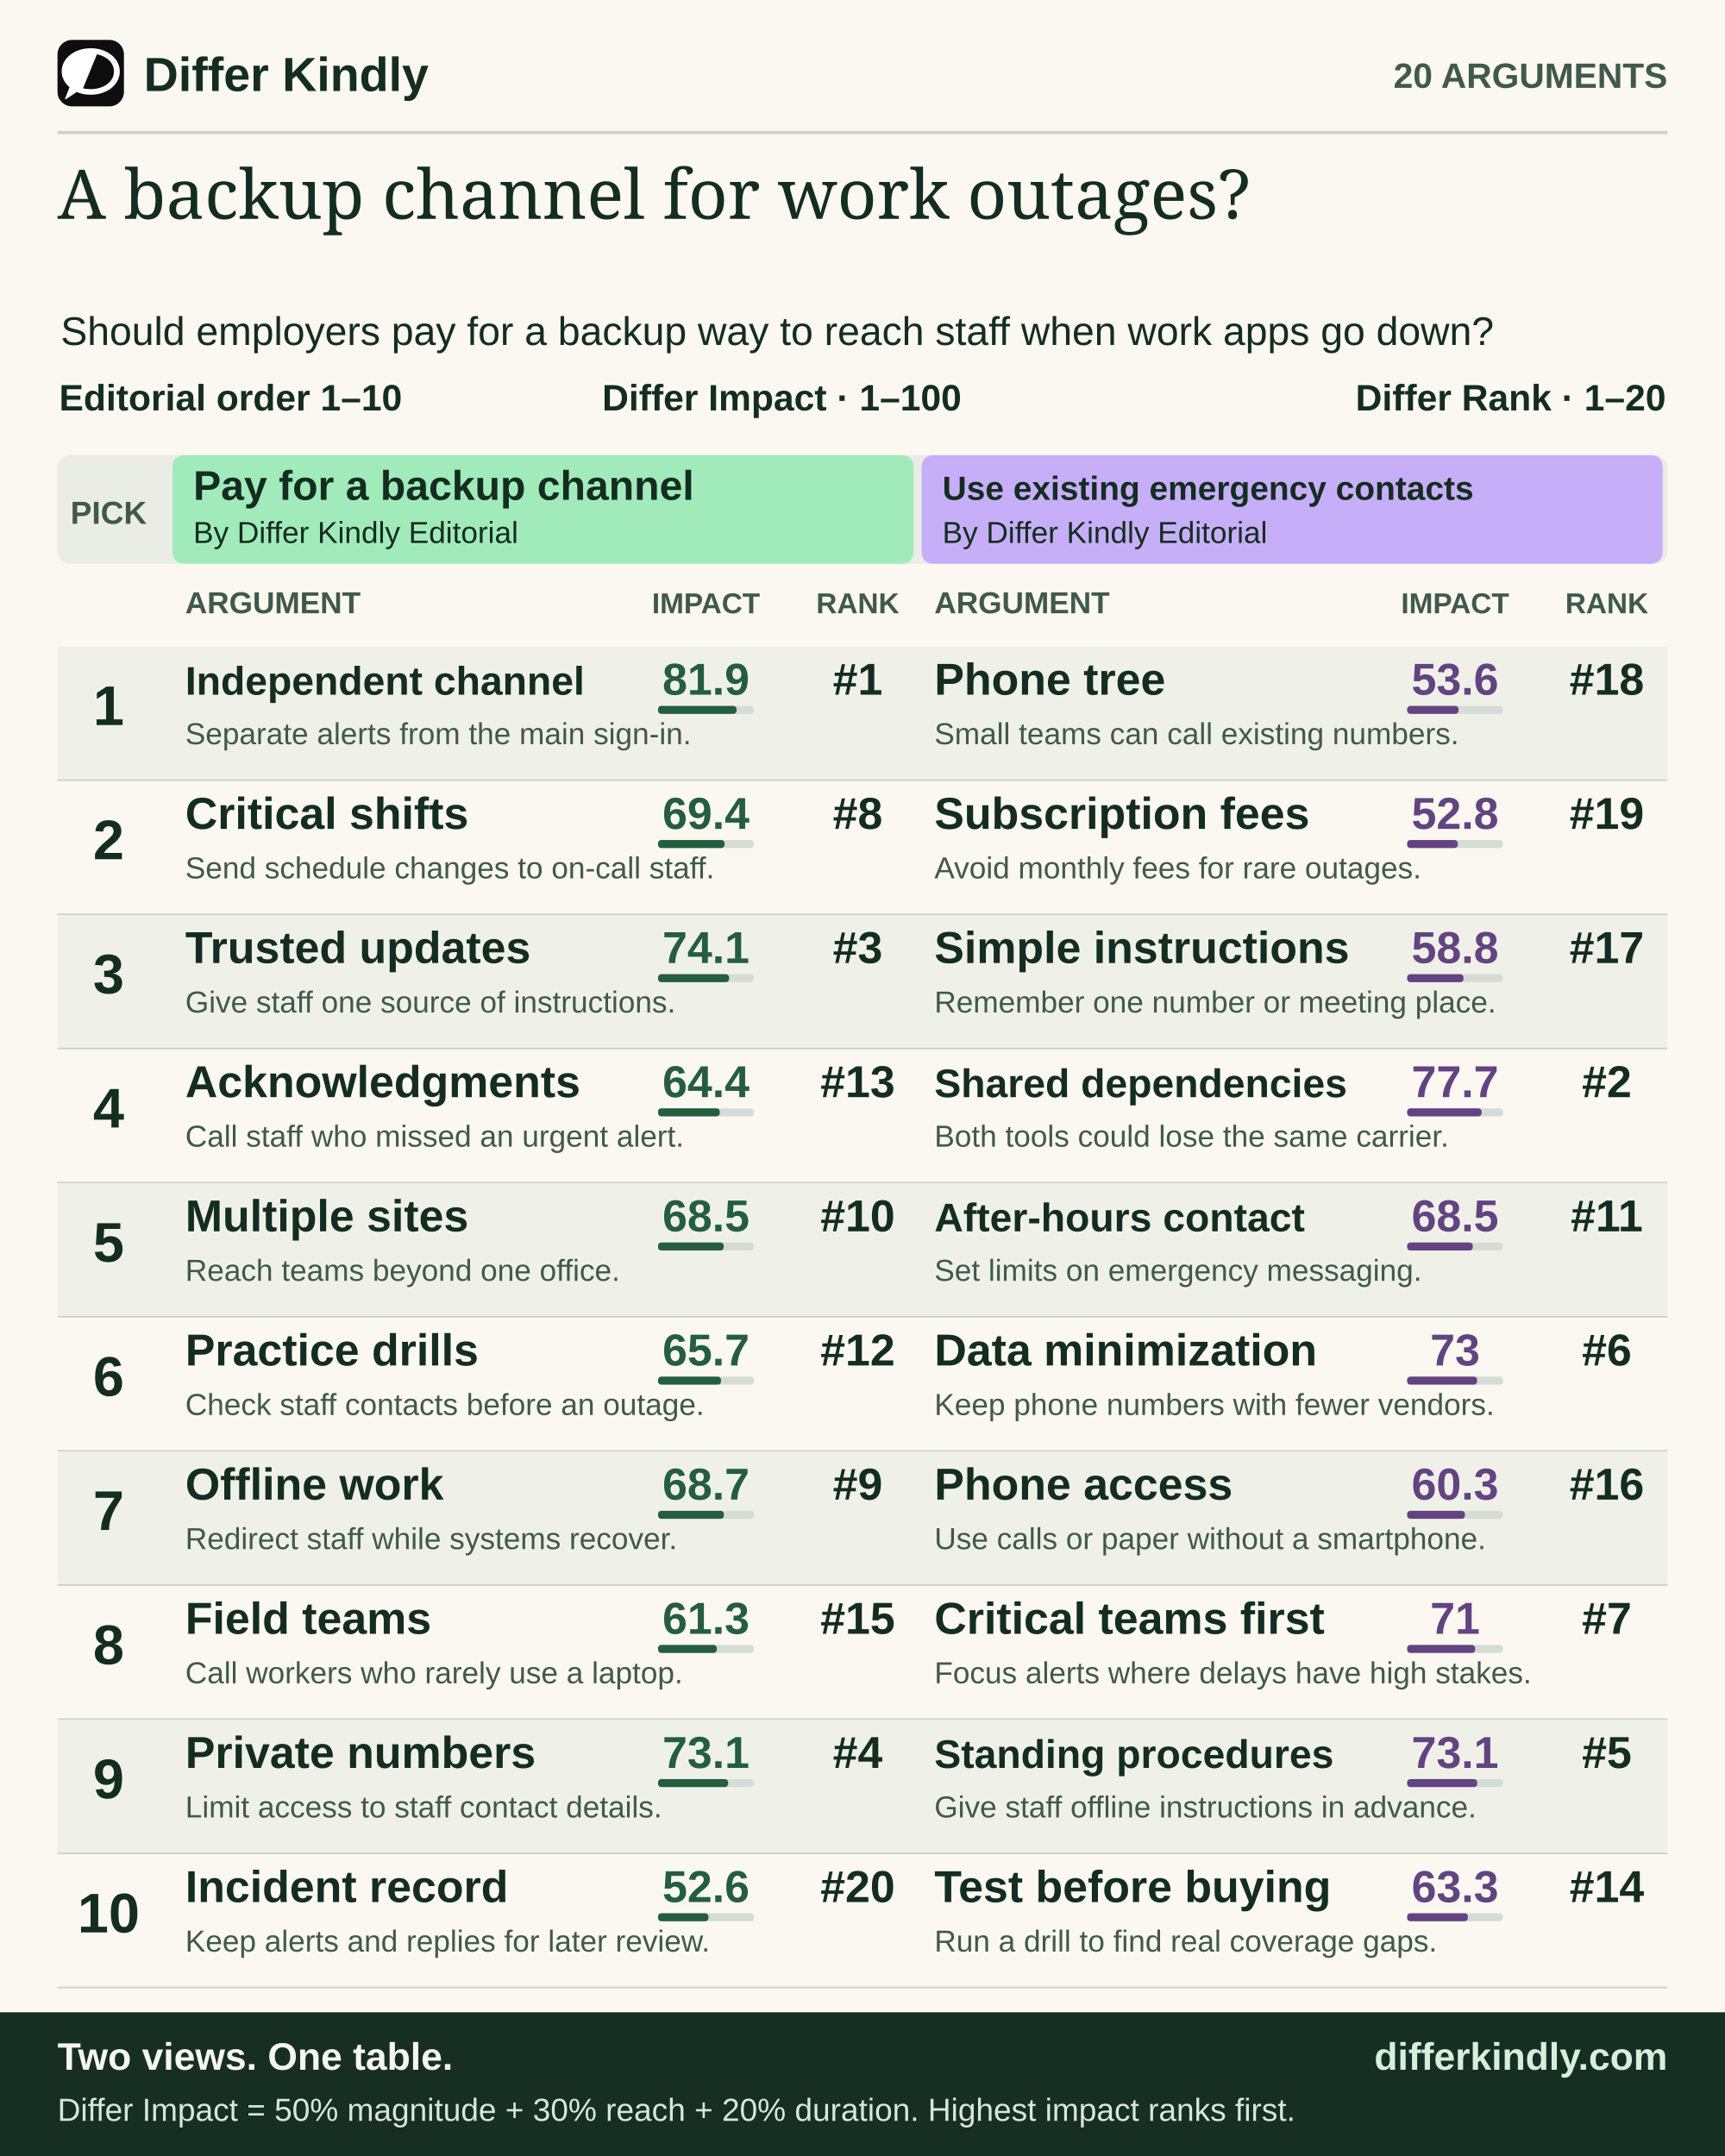
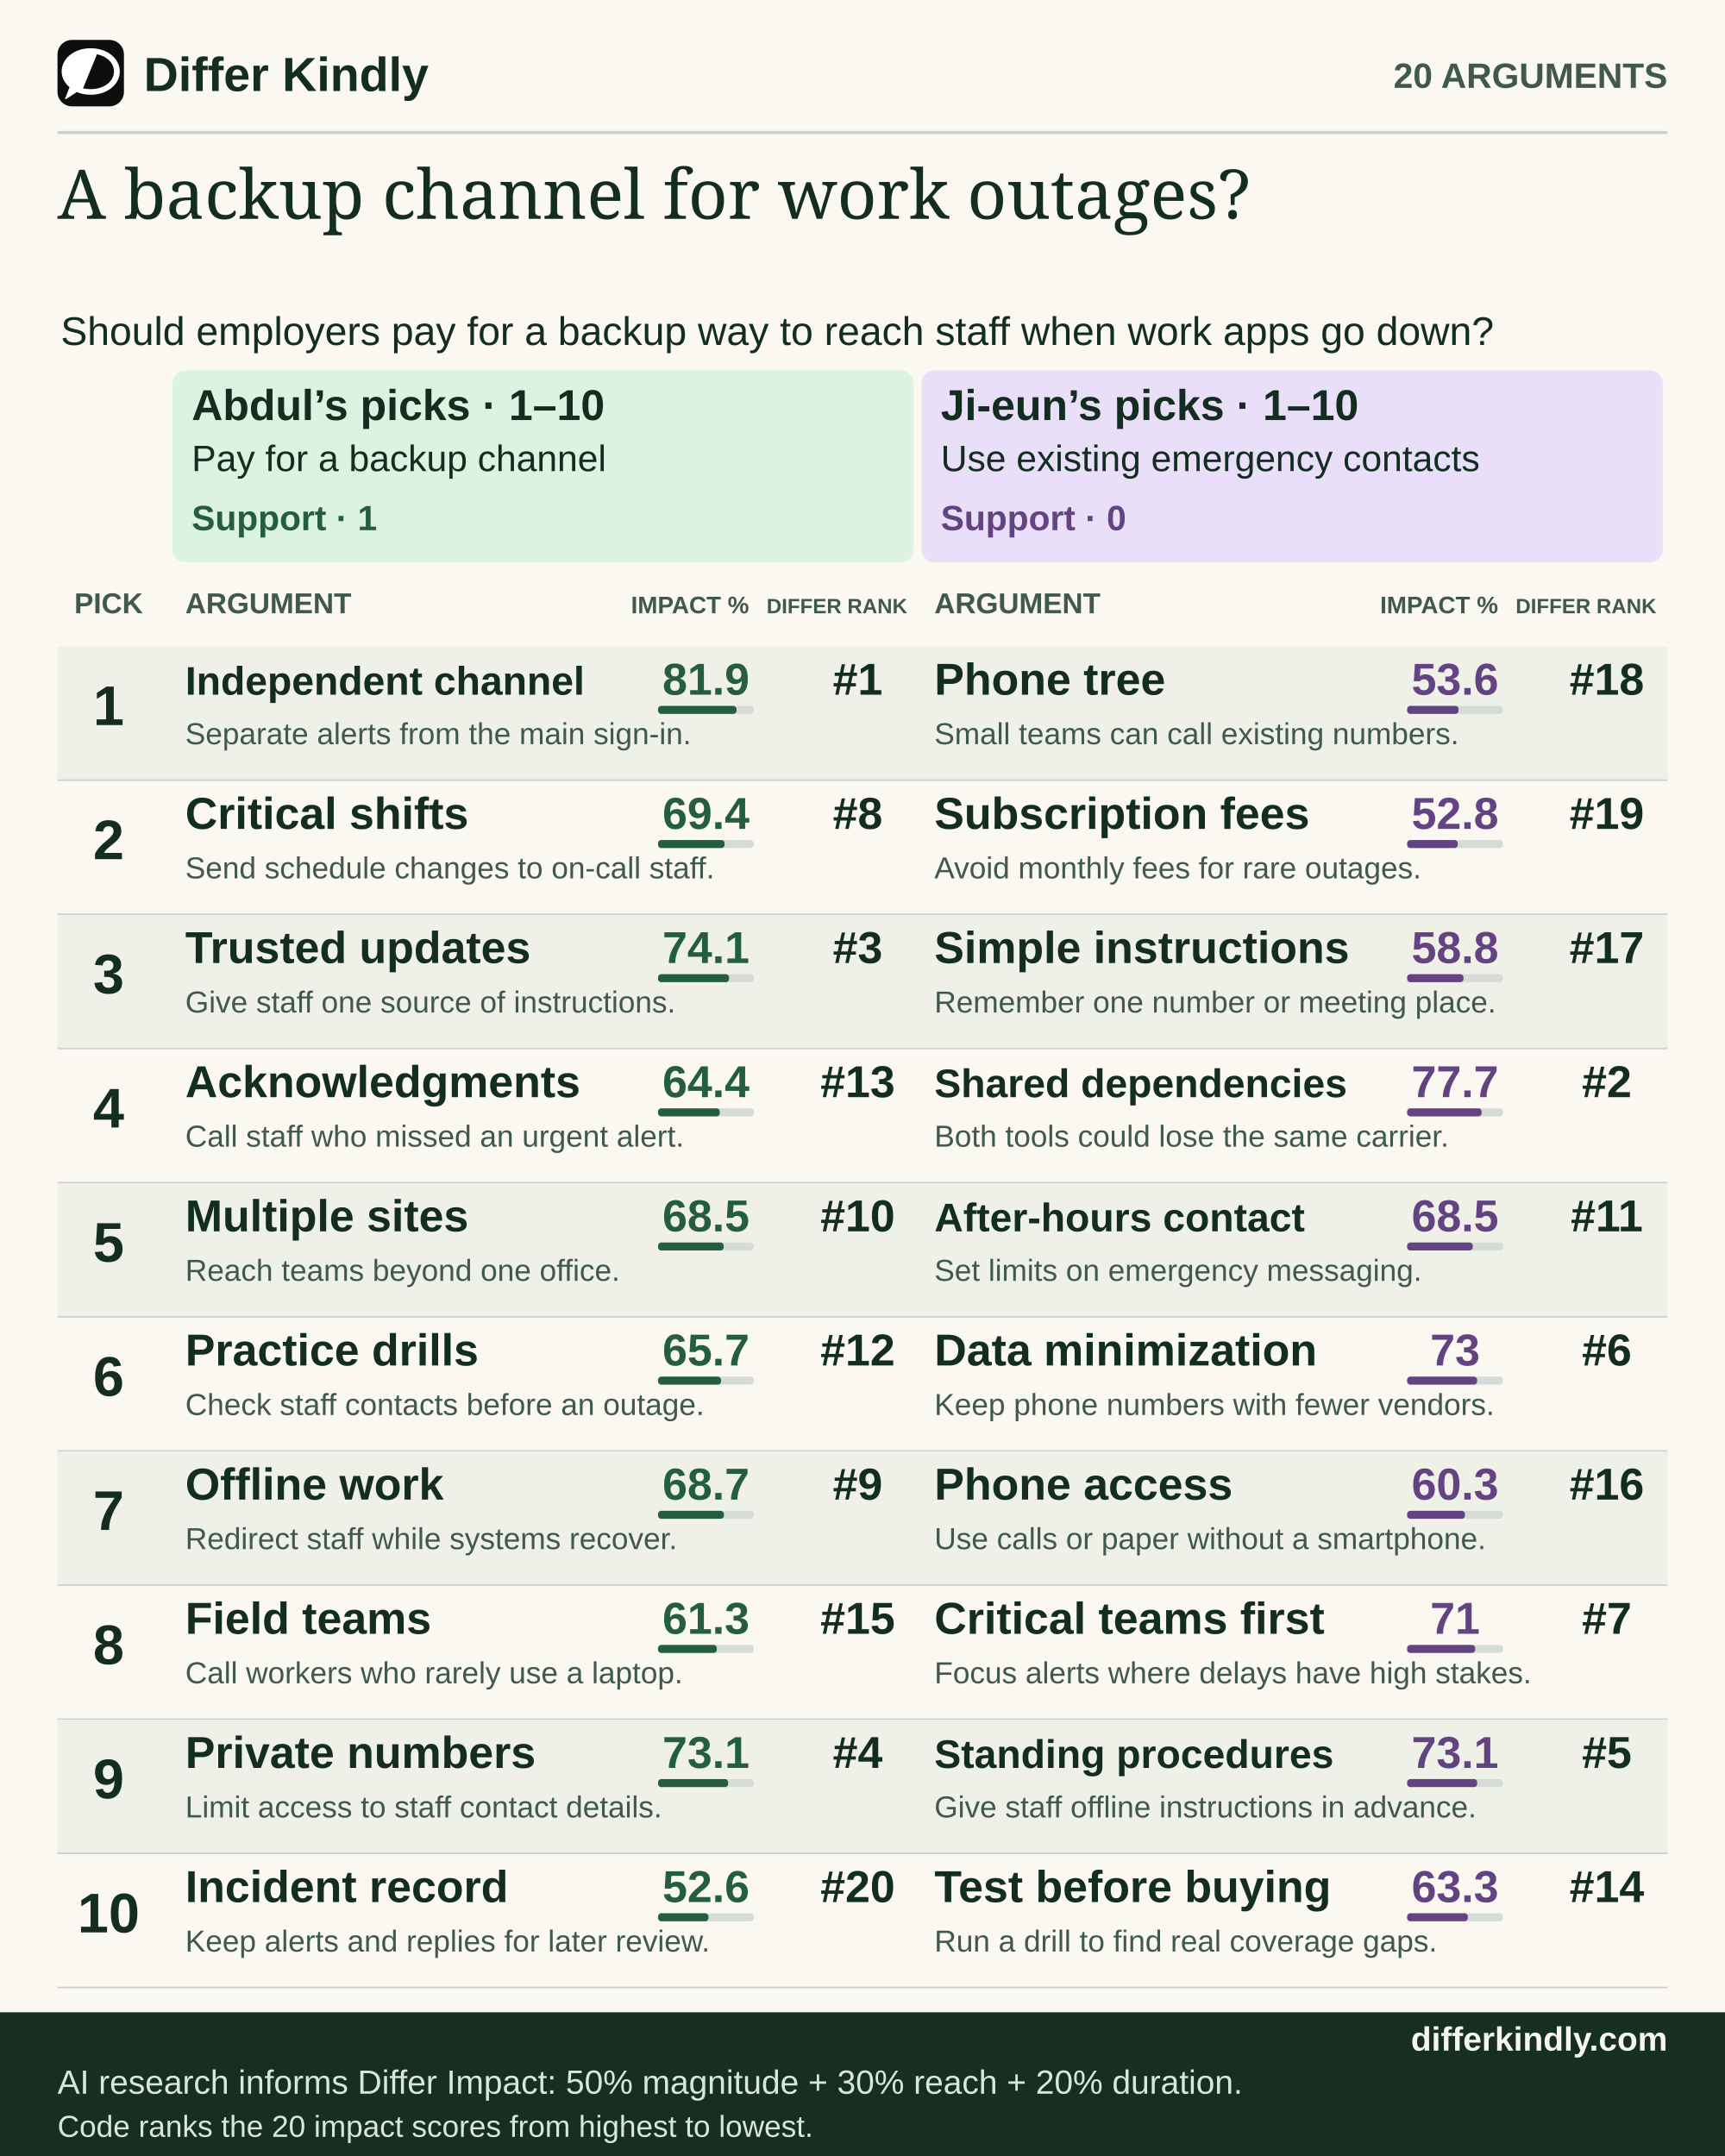
<svg xmlns="http://www.w3.org/2000/svg" width="1080" height="1350" viewBox="0 0 1080 1350" data-poster-format="impact-v2" data-rank-method="differ-rank-v1" role="img" font-family="Arial, sans-serif">
  <rect x="0" y="0" width="1080" height="1350" rx="0" fill="#faf8f0" />
  <g transform="translate(36 25) scale(1.30)">
    <rect width="32" height="32" rx="7" fill="#0d0e0d" />
    <path fill="white" fill-rule="evenodd" d="M16 4C23.9 4 30 8.9 30 15.2S23.9 26.4 16 26.4C13.6 26.4 11.3 26 9.3 25.1L4.1 28.5Q3.5 28.8 3.7 28.1L5.8 22.8C3.4 20.7 2 18.1 2 15.2C2 8.9 8.1 4 16 4ZM19 6.9L12.3 23.3C13.5 23.6 14.7 23.7 16 23.7C22.4 23.7 27.2 20 27.2 15.2C27.2 11.1 23.8 7.9 19 6.9Z" />
  </g>
  <text x="90" y="57" font-size="30" font-weight="700" fill="#142d21">Differ Kindly</text>
  <text x="1044" y="55" font-size="22" font-weight="700" fill="#40594b" text-anchor="end">20 ARGUMENTS</text>
  <rect x="36" y="82" width="1008" height="2" rx="0" fill="#cad3ca" />
  <text x="36" y="137" font-size="43" font-weight="500" fill="#142d21" font-family="Georgia, serif">A backup channel for work outages?</text>
  <text x="38" y="216" font-size="25" font-weight="400" fill="#142d21">Should employers pay for a backup way to reach staff when work apps go down?</text>
-   <text x="37" y="257" font-size="23" font-weight="700" fill="#142d21">Editorial order 1–10</text>
-   <text x="377" y="257" font-size="23" font-weight="700" fill="#142d21">Differ Impact · 1–100</text>
-   <text x="1043" y="257" font-size="23" font-weight="700" fill="#142d21" text-anchor="end">Differ Rank · 1–20</text>
-   <rect x="36" y="285" width="1008" height="68" rx="8" fill="#e9ede5" />
-   <text x="68" y="328" font-size="20" font-weight="700" fill="#40594b" text-anchor="middle">PICK</text>
-   <rect x="108" y="285" width="464" height="68" rx="7" fill="#a1ebba" />
-   <text x="121" y="313" font-size="26" font-weight="700" fill="#142d21">Pay for a backup channel</text>
-   <text x="121" y="340" font-size="19" font-weight="500" fill="#142d21" data-byline="0">By Differ Kindly Editorial</text>
-   <text x="116" y="384" font-size="19" font-weight="700" fill="#40594b">ARGUMENT</text>
-   <text x="442" y="384" font-size="18" font-weight="700" fill="#40594b" text-anchor="middle">IMPACT</text>
-   <text x="537" y="384" font-size="18" font-weight="700" fill="#40594b" text-anchor="middle">RANK</text>
-   <rect x="577" y="285" width="464" height="68" rx="7" fill="#c6aff8" />
-   <text x="590" y="313" font-size="21" font-weight="700" fill="#142d21">Use existing emergency contacts</text>
-   <text x="590" y="340" font-size="19" font-weight="500" fill="#142d21" data-byline="1">By Differ Kindly Editorial</text>
-   <text x="585" y="384" font-size="19" font-weight="700" fill="#40594b">ARGUMENT</text>
-   <text x="911" y="384" font-size="18" font-weight="700" fill="#40594b" text-anchor="middle">IMPACT</text>
-   <text x="1006" y="384" font-size="18" font-weight="700" fill="#40594b" text-anchor="middle">RANK</text>
+   <text x="68" y="384" font-size="18" font-weight="700" fill="#40594b" text-anchor="middle">PICK</text>
+   <g data-position-column="0" data-label="Pay for a backup channel" data-author="Abdul Danjuma">
+     <rect x="108" y="232" width="464" height="120" rx="8" fill="#dcf3e1" />
+     <text x="120" y="263" font-size="27" font-weight="700" fill="#142d21" data-pick-name="Abdul" data-byline="0">Abdul’s picks · 1–10</text>
+     <text x="120" y="295" font-size="23" font-weight="500" fill="#142d21">Pay for a backup channel</text>
+     <text x="120" y="332" font-size="22" font-weight="700" fill="#245d40" data-position-support="0">Support · 1</text>
+     <text x="116" y="384" font-size="18" font-weight="700" fill="#40594b">ARGUMENT</text>
+     <text x="432" y="384" font-size="15" font-weight="700" fill="#40594b" text-anchor="middle">IMPACT %</text>
+     <text x="524" y="384" font-size="13" font-weight="700" fill="#40594b" text-anchor="middle">DIFFER RANK</text>
+   </g>
+   <g data-position-column="1" data-label="Use existing emergency contacts" data-author="Ji-eun Park">
+     <rect x="577" y="232" width="464" height="120" rx="8" fill="#e9dff8" />
+     <text x="589" y="263" font-size="27" font-weight="700" fill="#142d21" data-pick-name="Ji-eun" data-byline="1">Ji-eun’s picks · 1–10</text>
+     <text x="589" y="295" font-size="23" font-weight="500" fill="#142d21">Use existing emergency contacts</text>
+     <text x="589" y="332" font-size="22" font-weight="700" fill="#634381" data-position-support="1">Support · 0</text>
+     <text x="585" y="384" font-size="18" font-weight="700" fill="#40594b">ARGUMENT</text>
+     <text x="901" y="384" font-size="15" font-weight="700" fill="#40594b" text-anchor="middle">IMPACT %</text>
+     <text x="993" y="384" font-size="13" font-weight="700" fill="#40594b" text-anchor="middle">DIFFER RANK</text>
+   </g>
  <rect x="36" y="405" width="1008" height="83" rx="0" fill="#eff1e9" />
  <text x="68" y="454" font-size="35" font-weight="700" fill="#142d21" text-anchor="middle">1</text>
-   <g data-argument-id="e2fa3332-85dc-54ef-b9ff-9a288b7c97a0" data-reader-id="e2fa3332-85dc-54ef-b9ff-9a288b7c97a0" data-rank="1" data-impact="81.9" data-author="Differ Kindly Editorial" data-confidence="moderate" data-explanation="Estimated magnitude 88/100, reach 89/100 and duration 56/100." data-pick="1" data-side="0">
+   <g data-argument-id="e2fa3332-85dc-54ef-b9ff-9a288b7c97a0" data-reader-id="e2fa3332-85dc-54ef-b9ff-9a288b7c97a0" data-rank="1" data-impact="81.9" data-author="Abdul Danjuma" data-confidence="moderate" data-explanation="Estimated magnitude 88/100, reach 89/100 and duration 56/100." data-pick="1" data-side="0">
    <path data-hit="" d="M108 405h464v83h-464z" fill="transparent" />
    <text x="116" y="435" font-size="25" font-weight="700" fill="#142d21">Independent channel</text>
    <text x="442" y="435" font-size="28" font-weight="700" fill="#245d40" text-anchor="middle" data-metric="impact">81.9</text>
    <rect x="412" y="442" width="60" height="5" rx="2" fill="#d5dcd5" />
    <rect x="412" y="442" width="49.14" height="5" rx="2" fill="#245d40" />
    <text x="537" y="435" font-size="28" font-weight="700" fill="#142d21" text-anchor="middle" data-metric="rank">#1</text>
    <text x="116" y="466" font-size="19" font-weight="400" fill="#40594b">Separate alerts from the main sign-in.</text>
  </g>
-   <g data-argument-id="ceaced28-1786-512a-8d11-2232760c0e22" data-reader-id="ceaced28-1786-512a-8d11-2232760c0e22" data-rank="18" data-impact="53.6" data-author="Differ Kindly Editorial" data-confidence="moderate" data-explanation="Estimated magnitude 65/100, reach 41/100 and duration 44/100." data-pick="1" data-side="1">
+   <g data-argument-id="ceaced28-1786-512a-8d11-2232760c0e22" data-reader-id="ceaced28-1786-512a-8d11-2232760c0e22" data-rank="18" data-impact="53.6" data-author="Ji-eun Park" data-confidence="moderate" data-explanation="Estimated magnitude 65/100, reach 41/100 and duration 44/100." data-pick="1" data-side="1">
    <path data-hit="" d="M577 405h464v83h-464z" fill="transparent" />
    <text x="585" y="435" font-size="28" font-weight="700" fill="#142d21">Phone tree</text>
    <text x="911" y="435" font-size="28" font-weight="700" fill="#634381" text-anchor="middle" data-metric="impact">53.6</text>
    <rect x="881" y="442" width="60" height="5" rx="2" fill="#d5dcd5" />
    <rect x="881" y="442" width="32.16" height="5" rx="2" fill="#634381" />
    <text x="1006" y="435" font-size="28" font-weight="700" fill="#142d21" text-anchor="middle" data-metric="rank">#18</text>
    <text x="585" y="466" font-size="19" font-weight="400" fill="#40594b">Small teams can call existing numbers.</text>
  </g>
  <rect x="36" y="488" width="1008" height="1" rx="0" fill="#cad3ca" />
  <text x="68" y="538" font-size="35" font-weight="700" fill="#142d21" text-anchor="middle">2</text>
-   <g data-argument-id="ef842d71-4a1a-5a11-a37a-aa60908531c1" data-reader-id="ef842d71-4a1a-5a11-a37a-aa60908531c1" data-rank="8" data-impact="69.4" data-author="Differ Kindly Editorial" data-confidence="moderate" data-explanation="Estimated magnitude 91/100, reach 49/100 and duration 46/100." data-pick="2" data-side="0">
+   <g data-argument-id="ef842d71-4a1a-5a11-a37a-aa60908531c1" data-reader-id="ef842d71-4a1a-5a11-a37a-aa60908531c1" data-rank="8" data-impact="69.4" data-author="Abdul Danjuma" data-confidence="moderate" data-explanation="Estimated magnitude 91/100, reach 49/100 and duration 46/100." data-pick="2" data-side="0">
    <path data-hit="" d="M108 489h464v83h-464z" fill="transparent" />
    <text x="116" y="519" font-size="28" font-weight="700" fill="#142d21">Critical shifts</text>
    <text x="442" y="519" font-size="28" font-weight="700" fill="#245d40" text-anchor="middle" data-metric="impact">69.4</text>
    <rect x="412" y="526" width="60" height="5" rx="2" fill="#d5dcd5" />
    <rect x="412" y="526" width="41.64" height="5" rx="2" fill="#245d40" />
    <text x="537" y="519" font-size="28" font-weight="700" fill="#142d21" text-anchor="middle" data-metric="rank">#8</text>
    <text x="116" y="550" font-size="19" font-weight="400" fill="#40594b">Send schedule changes to on-call staff.</text>
  </g>
-   <g data-argument-id="3477c7ef-0a3e-5c34-b865-70ea18766f70" data-reader-id="3477c7ef-0a3e-5c34-b865-70ea18766f70" data-rank="19" data-impact="52.8" data-author="Differ Kindly Editorial" data-confidence="high" data-explanation="Estimated magnitude 50/100, reach 42/100 and duration 76/100." data-pick="2" data-side="1">
+   <g data-argument-id="3477c7ef-0a3e-5c34-b865-70ea18766f70" data-reader-id="3477c7ef-0a3e-5c34-b865-70ea18766f70" data-rank="19" data-impact="52.8" data-author="Ji-eun Park" data-confidence="high" data-explanation="Estimated magnitude 50/100, reach 42/100 and duration 76/100." data-pick="2" data-side="1">
    <path data-hit="" d="M577 489h464v83h-464z" fill="transparent" />
    <text x="585" y="519" font-size="28" font-weight="700" fill="#142d21">Subscription fees</text>
    <text x="911" y="519" font-size="28" font-weight="700" fill="#634381" text-anchor="middle" data-metric="impact">52.8</text>
    <rect x="881" y="526" width="60" height="5" rx="2" fill="#d5dcd5" />
    <rect x="881" y="526" width="31.68" height="5" rx="2" fill="#634381" />
    <text x="1006" y="519" font-size="28" font-weight="700" fill="#142d21" text-anchor="middle" data-metric="rank">#19</text>
    <text x="585" y="550" font-size="19" font-weight="400" fill="#40594b">Avoid monthly fees for rare outages.</text>
  </g>
  <rect x="36" y="572" width="1008" height="1" rx="0" fill="#cad3ca" />
  <rect x="36" y="573" width="1008" height="83" rx="0" fill="#eff1e9" />
  <text x="68" y="622" font-size="35" font-weight="700" fill="#142d21" text-anchor="middle">3</text>
-   <g data-argument-id="66c70ecb-1ea2-5f38-990f-a69d1e28b9ba" data-reader-id="66c70ecb-1ea2-5f38-990f-a69d1e28b9ba" data-rank="3" data-impact="74.1" data-author="Differ Kindly Editorial" data-confidence="moderate" data-explanation="Estimated magnitude 77/100, reach 86/100 and duration 49/100." data-pick="3" data-side="0">
+   <g data-argument-id="66c70ecb-1ea2-5f38-990f-a69d1e28b9ba" data-reader-id="66c70ecb-1ea2-5f38-990f-a69d1e28b9ba" data-rank="3" data-impact="74.1" data-author="Abdul Danjuma" data-confidence="moderate" data-explanation="Estimated magnitude 77/100, reach 86/100 and duration 49/100." data-pick="3" data-side="0">
    <path data-hit="" d="M108 573h464v83h-464z" fill="transparent" />
    <text x="116" y="603" font-size="28" font-weight="700" fill="#142d21">Trusted updates</text>
    <text x="442" y="603" font-size="28" font-weight="700" fill="#245d40" text-anchor="middle" data-metric="impact">74.1</text>
    <rect x="412" y="610" width="60" height="5" rx="2" fill="#d5dcd5" />
    <rect x="412" y="610" width="44.46" height="5" rx="2" fill="#245d40" />
    <text x="537" y="603" font-size="28" font-weight="700" fill="#142d21" text-anchor="middle" data-metric="rank">#3</text>
    <text x="116" y="634" font-size="19" font-weight="400" fill="#40594b">Give staff one source of instructions.</text>
  </g>
-   <g data-argument-id="2baa07ba-b8d3-56fd-83c8-101509de6b32" data-reader-id="2baa07ba-b8d3-56fd-83c8-101509de6b32" data-rank="17" data-impact="58.8" data-author="Differ Kindly Editorial" data-confidence="moderate" data-explanation="Estimated magnitude 58/100, reach 62/100 and duration 56/100." data-pick="3" data-side="1">
+   <g data-argument-id="2baa07ba-b8d3-56fd-83c8-101509de6b32" data-reader-id="2baa07ba-b8d3-56fd-83c8-101509de6b32" data-rank="17" data-impact="58.8" data-author="Ji-eun Park" data-confidence="moderate" data-explanation="Estimated magnitude 58/100, reach 62/100 and duration 56/100." data-pick="3" data-side="1">
    <path data-hit="" d="M577 573h464v83h-464z" fill="transparent" />
    <text x="585" y="603" font-size="28" font-weight="700" fill="#142d21">Simple instructions</text>
    <text x="911" y="603" font-size="28" font-weight="700" fill="#634381" text-anchor="middle" data-metric="impact">58.8</text>
    <rect x="881" y="610" width="60" height="5" rx="2" fill="#d5dcd5" />
    <rect x="881" y="610" width="35.28" height="5" rx="2" fill="#634381" />
    <text x="1006" y="603" font-size="28" font-weight="700" fill="#142d21" text-anchor="middle" data-metric="rank">#17</text>
    <text x="585" y="634" font-size="19" font-weight="400" fill="#40594b">Remember one number or meeting place.</text>
  </g>
  <rect x="36" y="656" width="1008" height="1" rx="0" fill="#cad3ca" />
  <text x="68" y="706" font-size="35" font-weight="700" fill="#142d21" text-anchor="middle">4</text>
-   <g data-argument-id="92d711c2-b76a-5c4b-8a29-9a47634778a3" data-reader-id="92d711c2-b76a-5c4b-8a29-9a47634778a3" data-rank="13" data-impact="64.4" data-author="Differ Kindly Editorial" data-confidence="moderate" data-explanation="Estimated magnitude 76/100, reach 58/100 and duration 45/100." data-pick="4" data-side="0">
+   <g data-argument-id="92d711c2-b76a-5c4b-8a29-9a47634778a3" data-reader-id="92d711c2-b76a-5c4b-8a29-9a47634778a3" data-rank="13" data-impact="64.4" data-author="Abdul Danjuma" data-confidence="moderate" data-explanation="Estimated magnitude 76/100, reach 58/100 and duration 45/100." data-pick="4" data-side="0">
    <path data-hit="" d="M108 657h464v83h-464z" fill="transparent" />
    <text x="116" y="687" font-size="28" font-weight="700" fill="#142d21">Acknowledgments</text>
    <text x="442" y="687" font-size="28" font-weight="700" fill="#245d40" text-anchor="middle" data-metric="impact">64.4</text>
    <rect x="412" y="694" width="60" height="5" rx="2" fill="#d5dcd5" />
    <rect x="412" y="694" width="38.64" height="5" rx="2" fill="#245d40" />
    <text x="537" y="687" font-size="28" font-weight="700" fill="#142d21" text-anchor="middle" data-metric="rank">#13</text>
    <text x="116" y="718" font-size="19" font-weight="400" fill="#40594b">Call staff who missed an urgent alert.</text>
  </g>
-   <g data-argument-id="ab86449b-d95a-5072-9d6f-026663558108" data-reader-id="ab86449b-d95a-5072-9d6f-026663558108" data-rank="2" data-impact="77.7" data-author="Differ Kindly Editorial" data-confidence="moderate" data-explanation="Estimated magnitude 86/100, reach 83/100 and duration 49/100." data-pick="4" data-side="1">
+   <g data-argument-id="ab86449b-d95a-5072-9d6f-026663558108" data-reader-id="ab86449b-d95a-5072-9d6f-026663558108" data-rank="2" data-impact="77.7" data-author="Ji-eun Park" data-confidence="moderate" data-explanation="Estimated magnitude 86/100, reach 83/100 and duration 49/100." data-pick="4" data-side="1">
    <path data-hit="" d="M577 657h464v83h-464z" fill="transparent" />
    <text x="585" y="687" font-size="25" font-weight="700" fill="#142d21">Shared dependencies</text>
    <text x="911" y="687" font-size="28" font-weight="700" fill="#634381" text-anchor="middle" data-metric="impact">77.7</text>
    <rect x="881" y="694" width="60" height="5" rx="2" fill="#d5dcd5" />
    <rect x="881" y="694" width="46.62" height="5" rx="2" fill="#634381" />
    <text x="1006" y="687" font-size="28" font-weight="700" fill="#142d21" text-anchor="middle" data-metric="rank">#2</text>
    <text x="585" y="718" font-size="19" font-weight="400" fill="#40594b">Both tools could lose the same carrier.</text>
  </g>
  <rect x="36" y="740" width="1008" height="1" rx="0" fill="#cad3ca" />
  <rect x="36" y="741" width="1008" height="83" rx="0" fill="#eff1e9" />
  <text x="68" y="790" font-size="35" font-weight="700" fill="#142d21" text-anchor="middle">5</text>
-   <g data-argument-id="3df7eaa5-08a3-541a-9003-8af48634a4f3" data-reader-id="3df7eaa5-08a3-541a-9003-8af48634a4f3" data-rank="10" data-impact="68.5" data-author="Differ Kindly Editorial" data-confidence="moderate" data-explanation="Estimated magnitude 73/100, reach 72/100 and duration 52/100." data-pick="5" data-side="0">
+   <g data-argument-id="3df7eaa5-08a3-541a-9003-8af48634a4f3" data-reader-id="3df7eaa5-08a3-541a-9003-8af48634a4f3" data-rank="10" data-impact="68.5" data-author="Abdul Danjuma" data-confidence="moderate" data-explanation="Estimated magnitude 73/100, reach 72/100 and duration 52/100." data-pick="5" data-side="0">
    <path data-hit="" d="M108 741h464v83h-464z" fill="transparent" />
    <text x="116" y="771" font-size="28" font-weight="700" fill="#142d21">Multiple sites</text>
    <text x="442" y="771" font-size="28" font-weight="700" fill="#245d40" text-anchor="middle" data-metric="impact">68.5</text>
    <rect x="412" y="778" width="60" height="5" rx="2" fill="#d5dcd5" />
    <rect x="412" y="778" width="41.1" height="5" rx="2" fill="#245d40" />
    <text x="537" y="771" font-size="28" font-weight="700" fill="#142d21" text-anchor="middle" data-metric="rank">#10</text>
    <text x="116" y="802" font-size="19" font-weight="400" fill="#40594b">Reach teams beyond one office.</text>
  </g>
-   <g data-argument-id="5475093a-67f1-5170-a288-3ea944f9b17b" data-reader-id="5475093a-67f1-5170-a288-3ea944f9b17b" data-rank="11" data-impact="68.5" data-author="Differ Kindly Editorial" data-confidence="moderate" data-explanation="Estimated magnitude 64/100, reach 75/100 and duration 70/100." data-pick="5" data-side="1">
+   <g data-argument-id="5475093a-67f1-5170-a288-3ea944f9b17b" data-reader-id="5475093a-67f1-5170-a288-3ea944f9b17b" data-rank="11" data-impact="68.5" data-author="Ji-eun Park" data-confidence="moderate" data-explanation="Estimated magnitude 64/100, reach 75/100 and duration 70/100." data-pick="5" data-side="1">
    <path data-hit="" d="M577 741h464v83h-464z" fill="transparent" />
    <text x="585" y="771" font-size="25" font-weight="700" fill="#142d21">After-hours contact</text>
    <text x="911" y="771" font-size="28" font-weight="700" fill="#634381" text-anchor="middle" data-metric="impact">68.5</text>
    <rect x="881" y="778" width="60" height="5" rx="2" fill="#d5dcd5" />
    <rect x="881" y="778" width="41.1" height="5" rx="2" fill="#634381" />
    <text x="1006" y="771" font-size="28" font-weight="700" fill="#142d21" text-anchor="middle" data-metric="rank">#11</text>
    <text x="585" y="802" font-size="19" font-weight="400" fill="#40594b">Set limits on emergency messaging.</text>
  </g>
  <rect x="36" y="824" width="1008" height="1" rx="0" fill="#cad3ca" />
  <text x="68" y="874" font-size="35" font-weight="700" fill="#142d21" text-anchor="middle">6</text>
-   <g data-argument-id="0877dafe-68de-5fdd-9668-cd5f52dc3678" data-reader-id="0877dafe-68de-5fdd-9668-cd5f52dc3678" data-rank="12" data-impact="65.7" data-author="Differ Kindly Editorial" data-confidence="moderate" data-explanation="Estimated magnitude 66/100, reach 69/100 and duration 60/100." data-pick="6" data-side="0">
+   <g data-argument-id="0877dafe-68de-5fdd-9668-cd5f52dc3678" data-reader-id="0877dafe-68de-5fdd-9668-cd5f52dc3678" data-rank="12" data-impact="65.7" data-author="Abdul Danjuma" data-confidence="moderate" data-explanation="Estimated magnitude 66/100, reach 69/100 and duration 60/100." data-pick="6" data-side="0">
    <path data-hit="" d="M108 825h464v83h-464z" fill="transparent" />
    <text x="116" y="855" font-size="28" font-weight="700" fill="#142d21">Practice drills</text>
    <text x="442" y="855" font-size="28" font-weight="700" fill="#245d40" text-anchor="middle" data-metric="impact">65.7</text>
    <rect x="412" y="862" width="60" height="5" rx="2" fill="#d5dcd5" />
    <rect x="412" y="862" width="39.42" height="5" rx="2" fill="#245d40" />
    <text x="537" y="855" font-size="28" font-weight="700" fill="#142d21" text-anchor="middle" data-metric="rank">#12</text>
    <text x="116" y="886" font-size="19" font-weight="400" fill="#40594b">Check staff contacts before an outage.</text>
  </g>
-   <g data-argument-id="faf54f22-2f4c-5fe2-bda8-6e4ce909fb79" data-reader-id="faf54f22-2f4c-5fe2-bda8-6e4ce909fb79" data-rank="6" data-impact="73" data-author="Differ Kindly Editorial" data-confidence="high" data-explanation="Estimated magnitude 70/100, reach 72/100 and duration 82/100." data-pick="6" data-side="1">
+   <g data-argument-id="faf54f22-2f4c-5fe2-bda8-6e4ce909fb79" data-reader-id="faf54f22-2f4c-5fe2-bda8-6e4ce909fb79" data-rank="6" data-impact="73" data-author="Ji-eun Park" data-confidence="high" data-explanation="Estimated magnitude 70/100, reach 72/100 and duration 82/100." data-pick="6" data-side="1">
    <path data-hit="" d="M577 825h464v83h-464z" fill="transparent" />
    <text x="585" y="855" font-size="28" font-weight="700" fill="#142d21">Data minimization</text>
    <text x="911" y="855" font-size="28" font-weight="700" fill="#634381" text-anchor="middle" data-metric="impact">73</text>
    <rect x="881" y="862" width="60" height="5" rx="2" fill="#d5dcd5" />
    <rect x="881" y="862" width="43.8" height="5" rx="2" fill="#634381" />
    <text x="1006" y="855" font-size="28" font-weight="700" fill="#142d21" text-anchor="middle" data-metric="rank">#6</text>
    <text x="585" y="886" font-size="19" font-weight="400" fill="#40594b">Keep phone numbers with fewer vendors.</text>
  </g>
  <rect x="36" y="908" width="1008" height="1" rx="0" fill="#cad3ca" />
  <rect x="36" y="909" width="1008" height="83" rx="0" fill="#eff1e9" />
  <text x="68" y="958" font-size="35" font-weight="700" fill="#142d21" text-anchor="middle">7</text>
-   <g data-argument-id="11007ba9-932c-5310-bccc-055f95897e7e" data-reader-id="11007ba9-932c-5310-bccc-055f95897e7e" data-rank="9" data-impact="68.7" data-author="Differ Kindly Editorial" data-confidence="moderate" data-explanation="Estimated magnitude 77/100, reach 74/100 and duration 40/100." data-pick="7" data-side="0">
+   <g data-argument-id="11007ba9-932c-5310-bccc-055f95897e7e" data-reader-id="11007ba9-932c-5310-bccc-055f95897e7e" data-rank="9" data-impact="68.7" data-author="Abdul Danjuma" data-confidence="moderate" data-explanation="Estimated magnitude 77/100, reach 74/100 and duration 40/100." data-pick="7" data-side="0">
    <path data-hit="" d="M108 909h464v83h-464z" fill="transparent" />
    <text x="116" y="939" font-size="28" font-weight="700" fill="#142d21">Offline work</text>
    <text x="442" y="939" font-size="28" font-weight="700" fill="#245d40" text-anchor="middle" data-metric="impact">68.7</text>
    <rect x="412" y="946" width="60" height="5" rx="2" fill="#d5dcd5" />
    <rect x="412" y="946" width="41.22" height="5" rx="2" fill="#245d40" />
    <text x="537" y="939" font-size="28" font-weight="700" fill="#142d21" text-anchor="middle" data-metric="rank">#9</text>
    <text x="116" y="970" font-size="19" font-weight="400" fill="#40594b">Redirect staff while systems recover.</text>
  </g>
-   <g data-argument-id="dc4d8ad2-2fbe-59b3-98ec-187c088ec127" data-reader-id="dc4d8ad2-2fbe-59b3-98ec-187c088ec127" data-rank="16" data-impact="60.3" data-author="Differ Kindly Editorial" data-confidence="moderate" data-explanation="Estimated magnitude 76/100, reach 33/100 and duration 62/100." data-pick="7" data-side="1">
+   <g data-argument-id="dc4d8ad2-2fbe-59b3-98ec-187c088ec127" data-reader-id="dc4d8ad2-2fbe-59b3-98ec-187c088ec127" data-rank="16" data-impact="60.3" data-author="Ji-eun Park" data-confidence="moderate" data-explanation="Estimated magnitude 76/100, reach 33/100 and duration 62/100." data-pick="7" data-side="1">
    <path data-hit="" d="M577 909h464v83h-464z" fill="transparent" />
    <text x="585" y="939" font-size="28" font-weight="700" fill="#142d21">Phone access</text>
    <text x="911" y="939" font-size="28" font-weight="700" fill="#634381" text-anchor="middle" data-metric="impact">60.3</text>
    <rect x="881" y="946" width="60" height="5" rx="2" fill="#d5dcd5" />
    <rect x="881" y="946" width="36.18" height="5" rx="2" fill="#634381" />
    <text x="1006" y="939" font-size="28" font-weight="700" fill="#142d21" text-anchor="middle" data-metric="rank">#16</text>
    <text x="585" y="970" font-size="19" font-weight="400" fill="#40594b">Use calls or paper without a smartphone.</text>
  </g>
  <rect x="36" y="992" width="1008" height="1" rx="0" fill="#cad3ca" />
  <text x="68" y="1042" font-size="35" font-weight="700" fill="#142d21" text-anchor="middle">8</text>
-   <g data-argument-id="796098cb-cbeb-5768-a45c-a5a10b1d2773" data-reader-id="796098cb-cbeb-5768-a45c-a5a10b1d2773" data-rank="15" data-impact="61.3" data-author="Differ Kindly Editorial" data-confidence="moderate" data-explanation="Estimated magnitude 77/100, reach 44/100 and duration 48/100." data-pick="8" data-side="0">
+   <g data-argument-id="796098cb-cbeb-5768-a45c-a5a10b1d2773" data-reader-id="796098cb-cbeb-5768-a45c-a5a10b1d2773" data-rank="15" data-impact="61.3" data-author="Abdul Danjuma" data-confidence="moderate" data-explanation="Estimated magnitude 77/100, reach 44/100 and duration 48/100." data-pick="8" data-side="0">
    <path data-hit="" d="M108 993h464v83h-464z" fill="transparent" />
    <text x="116" y="1023" font-size="28" font-weight="700" fill="#142d21">Field teams</text>
    <text x="442" y="1023" font-size="28" font-weight="700" fill="#245d40" text-anchor="middle" data-metric="impact">61.3</text>
    <rect x="412" y="1030" width="60" height="5" rx="2" fill="#d5dcd5" />
    <rect x="412" y="1030" width="36.78" height="5" rx="2" fill="#245d40" />
    <text x="537" y="1023" font-size="28" font-weight="700" fill="#142d21" text-anchor="middle" data-metric="rank">#15</text>
    <text x="116" y="1054" font-size="19" font-weight="400" fill="#40594b">Call workers who rarely use a laptop.</text>
  </g>
-   <g data-argument-id="8169f6ac-b718-53d4-907e-04e7c34a79c5" data-reader-id="8169f6ac-b718-53d4-907e-04e7c34a79c5" data-rank="7" data-impact="71" data-author="Differ Kindly Editorial" data-confidence="moderate" data-explanation="Estimated magnitude 89/100, reach 45/100 and duration 65/100." data-pick="8" data-side="1">
+   <g data-argument-id="8169f6ac-b718-53d4-907e-04e7c34a79c5" data-reader-id="8169f6ac-b718-53d4-907e-04e7c34a79c5" data-rank="7" data-impact="71" data-author="Ji-eun Park" data-confidence="moderate" data-explanation="Estimated magnitude 89/100, reach 45/100 and duration 65/100." data-pick="8" data-side="1">
    <path data-hit="" d="M577 993h464v83h-464z" fill="transparent" />
    <text x="585" y="1023" font-size="28" font-weight="700" fill="#142d21">Critical teams first</text>
    <text x="911" y="1023" font-size="28" font-weight="700" fill="#634381" text-anchor="middle" data-metric="impact">71</text>
    <rect x="881" y="1030" width="60" height="5" rx="2" fill="#d5dcd5" />
    <rect x="881" y="1030" width="42.6" height="5" rx="2" fill="#634381" />
    <text x="1006" y="1023" font-size="28" font-weight="700" fill="#142d21" text-anchor="middle" data-metric="rank">#7</text>
    <text x="585" y="1054" font-size="19" font-weight="400" fill="#40594b">Focus alerts where delays have high stakes.</text>
  </g>
  <rect x="36" y="1076" width="1008" height="1" rx="0" fill="#cad3ca" />
  <rect x="36" y="1077" width="1008" height="83" rx="0" fill="#eff1e9" />
  <text x="68" y="1126" font-size="35" font-weight="700" fill="#142d21" text-anchor="middle">9</text>
-   <g data-argument-id="35716c23-76c9-57f5-a594-b615d5edafeb" data-reader-id="35716c23-76c9-57f5-a594-b615d5edafeb" data-rank="4" data-impact="73.1" data-author="Differ Kindly Editorial" data-confidence="moderate" data-explanation="Estimated magnitude 71/100, reach 74/100 and duration 77/100." data-pick="9" data-side="0">
+   <g data-argument-id="35716c23-76c9-57f5-a594-b615d5edafeb" data-reader-id="35716c23-76c9-57f5-a594-b615d5edafeb" data-rank="4" data-impact="73.1" data-author="Abdul Danjuma" data-confidence="moderate" data-explanation="Estimated magnitude 71/100, reach 74/100 and duration 77/100." data-pick="9" data-side="0">
    <path data-hit="" d="M108 1077h464v83h-464z" fill="transparent" />
    <text x="116" y="1107" font-size="28" font-weight="700" fill="#142d21">Private numbers</text>
    <text x="442" y="1107" font-size="28" font-weight="700" fill="#245d40" text-anchor="middle" data-metric="impact">73.1</text>
    <rect x="412" y="1114" width="60" height="5" rx="2" fill="#d5dcd5" />
    <rect x="412" y="1114" width="43.86" height="5" rx="2" fill="#245d40" />
    <text x="537" y="1107" font-size="28" font-weight="700" fill="#142d21" text-anchor="middle" data-metric="rank">#4</text>
    <text x="116" y="1138" font-size="19" font-weight="400" fill="#40594b">Limit access to staff contact details.</text>
  </g>
-   <g data-argument-id="c380d676-0b76-58e8-a2a4-620cb5167ea9" data-reader-id="c380d676-0b76-58e8-a2a4-620cb5167ea9" data-rank="5" data-impact="73.1" data-author="Differ Kindly Editorial" data-confidence="moderate" data-explanation="Estimated magnitude 76/100, reach 77/100 and duration 60/100." data-pick="9" data-side="1">
+   <g data-argument-id="c380d676-0b76-58e8-a2a4-620cb5167ea9" data-reader-id="c380d676-0b76-58e8-a2a4-620cb5167ea9" data-rank="5" data-impact="73.1" data-author="Ji-eun Park" data-confidence="moderate" data-explanation="Estimated magnitude 76/100, reach 77/100 and duration 60/100." data-pick="9" data-side="1">
    <path data-hit="" d="M577 1077h464v83h-464z" fill="transparent" />
    <text x="585" y="1107" font-size="25" font-weight="700" fill="#142d21">Standing procedures</text>
    <text x="911" y="1107" font-size="28" font-weight="700" fill="#634381" text-anchor="middle" data-metric="impact">73.1</text>
    <rect x="881" y="1114" width="60" height="5" rx="2" fill="#d5dcd5" />
    <rect x="881" y="1114" width="43.86" height="5" rx="2" fill="#634381" />
    <text x="1006" y="1107" font-size="28" font-weight="700" fill="#142d21" text-anchor="middle" data-metric="rank">#5</text>
    <text x="585" y="1138" font-size="19" font-weight="400" fill="#40594b">Give staff offline instructions in advance.</text>
  </g>
  <rect x="36" y="1160" width="1008" height="1" rx="0" fill="#cad3ca" />
  <text x="68" y="1210" font-size="35" font-weight="700" fill="#142d21" text-anchor="middle">10</text>
-   <g data-argument-id="40b2d441-1d0a-57a0-8c00-8a006e946dca" data-reader-id="40b2d441-1d0a-57a0-8c00-8a006e946dca" data-rank="20" data-impact="52.6" data-author="Differ Kindly Editorial" data-confidence="high" data-explanation="Estimated magnitude 52/100, reach 46/100 and duration 64/100." data-pick="10" data-side="0">
+   <g data-argument-id="40b2d441-1d0a-57a0-8c00-8a006e946dca" data-reader-id="40b2d441-1d0a-57a0-8c00-8a006e946dca" data-rank="20" data-impact="52.6" data-author="Abdul Danjuma" data-confidence="high" data-explanation="Estimated magnitude 52/100, reach 46/100 and duration 64/100." data-pick="10" data-side="0">
    <path data-hit="" d="M108 1161h464v83h-464z" fill="transparent" />
    <text x="116" y="1191" font-size="28" font-weight="700" fill="#142d21">Incident record</text>
    <text x="442" y="1191" font-size="28" font-weight="700" fill="#245d40" text-anchor="middle" data-metric="impact">52.6</text>
    <rect x="412" y="1198" width="60" height="5" rx="2" fill="#d5dcd5" />
    <rect x="412" y="1198" width="31.56" height="5" rx="2" fill="#245d40" />
    <text x="537" y="1191" font-size="28" font-weight="700" fill="#142d21" text-anchor="middle" data-metric="rank">#20</text>
    <text x="116" y="1222" font-size="19" font-weight="400" fill="#40594b">Keep alerts and replies for later review.</text>
  </g>
-   <g data-argument-id="16b53cdd-a8c5-5eb3-9e0e-3a4d782a0994" data-reader-id="16b53cdd-a8c5-5eb3-9e0e-3a4d782a0994" data-rank="14" data-impact="63.3" data-author="Differ Kindly Editorial" data-confidence="moderate" data-explanation="Estimated magnitude 65/100, reach 64/100 and duration 58/100." data-pick="10" data-side="1">
+   <g data-argument-id="16b53cdd-a8c5-5eb3-9e0e-3a4d782a0994" data-reader-id="16b53cdd-a8c5-5eb3-9e0e-3a4d782a0994" data-rank="14" data-impact="63.3" data-author="Ji-eun Park" data-confidence="moderate" data-explanation="Estimated magnitude 65/100, reach 64/100 and duration 58/100." data-pick="10" data-side="1">
    <path data-hit="" d="M577 1161h464v83h-464z" fill="transparent" />
    <text x="585" y="1191" font-size="28" font-weight="700" fill="#142d21">Test before buying</text>
    <text x="911" y="1191" font-size="28" font-weight="700" fill="#634381" text-anchor="middle" data-metric="impact">63.3</text>
    <rect x="881" y="1198" width="60" height="5" rx="2" fill="#d5dcd5" />
    <rect x="881" y="1198" width="37.98" height="5" rx="2" fill="#634381" />
    <text x="1006" y="1191" font-size="28" font-weight="700" fill="#142d21" text-anchor="middle" data-metric="rank">#14</text>
    <text x="585" y="1222" font-size="19" font-weight="400" fill="#40594b">Run a drill to find real coverage gaps.</text>
  </g>
  <rect x="36" y="1244" width="1008" height="1" rx="0" fill="#cad3ca" />
-   <rect x="0" y="1260" width="1080" height="90" rx="0" fill="#172e23" />
-   <text x="36" y="1296" font-size="24" font-weight="700" fill="#f5f7ee" data-activity="">Two views. One table.</text>
-   <text x="1044" y="1296" font-size="24" font-weight="700" fill="#d6efdc" text-anchor="end">differkindly.com</text>
-   <text x="36" y="1328" font-size="20" font-weight="400" fill="#d8e6dc" data-rubric="">Differ Impact = 50% magnitude + 30% reach + 20% duration. Highest impact ranks first.</text>
+   <rect x="0" y="1260" width="1080" height="90" fill="#172e23" />
+   <text x="36" y="1284" font-size="22" font-weight="700" fill="#f5f7ee" data-activity="" />
+   <text x="1044" y="1284" font-size="21" font-weight="700" fill="#f5f7ee" text-anchor="end">differkindly.com</text>
+   <text x="36" y="1311" font-size="21" font-weight="400" fill="#d8e6dc" data-rubric="">AI research informs Differ Impact: 50% magnitude + 30% reach + 20% duration.</text>
+   <text x="36" y="1338" font-size="19" font-weight="400" fill="#d8e6dc">Code ranks the 20 impact scores from highest to lowest.</text>
+   <text x="1044" y="1338" font-size="17" font-weight="400" fill="#d8e6dc" text-anchor="end" data-audience="" />
</svg>
